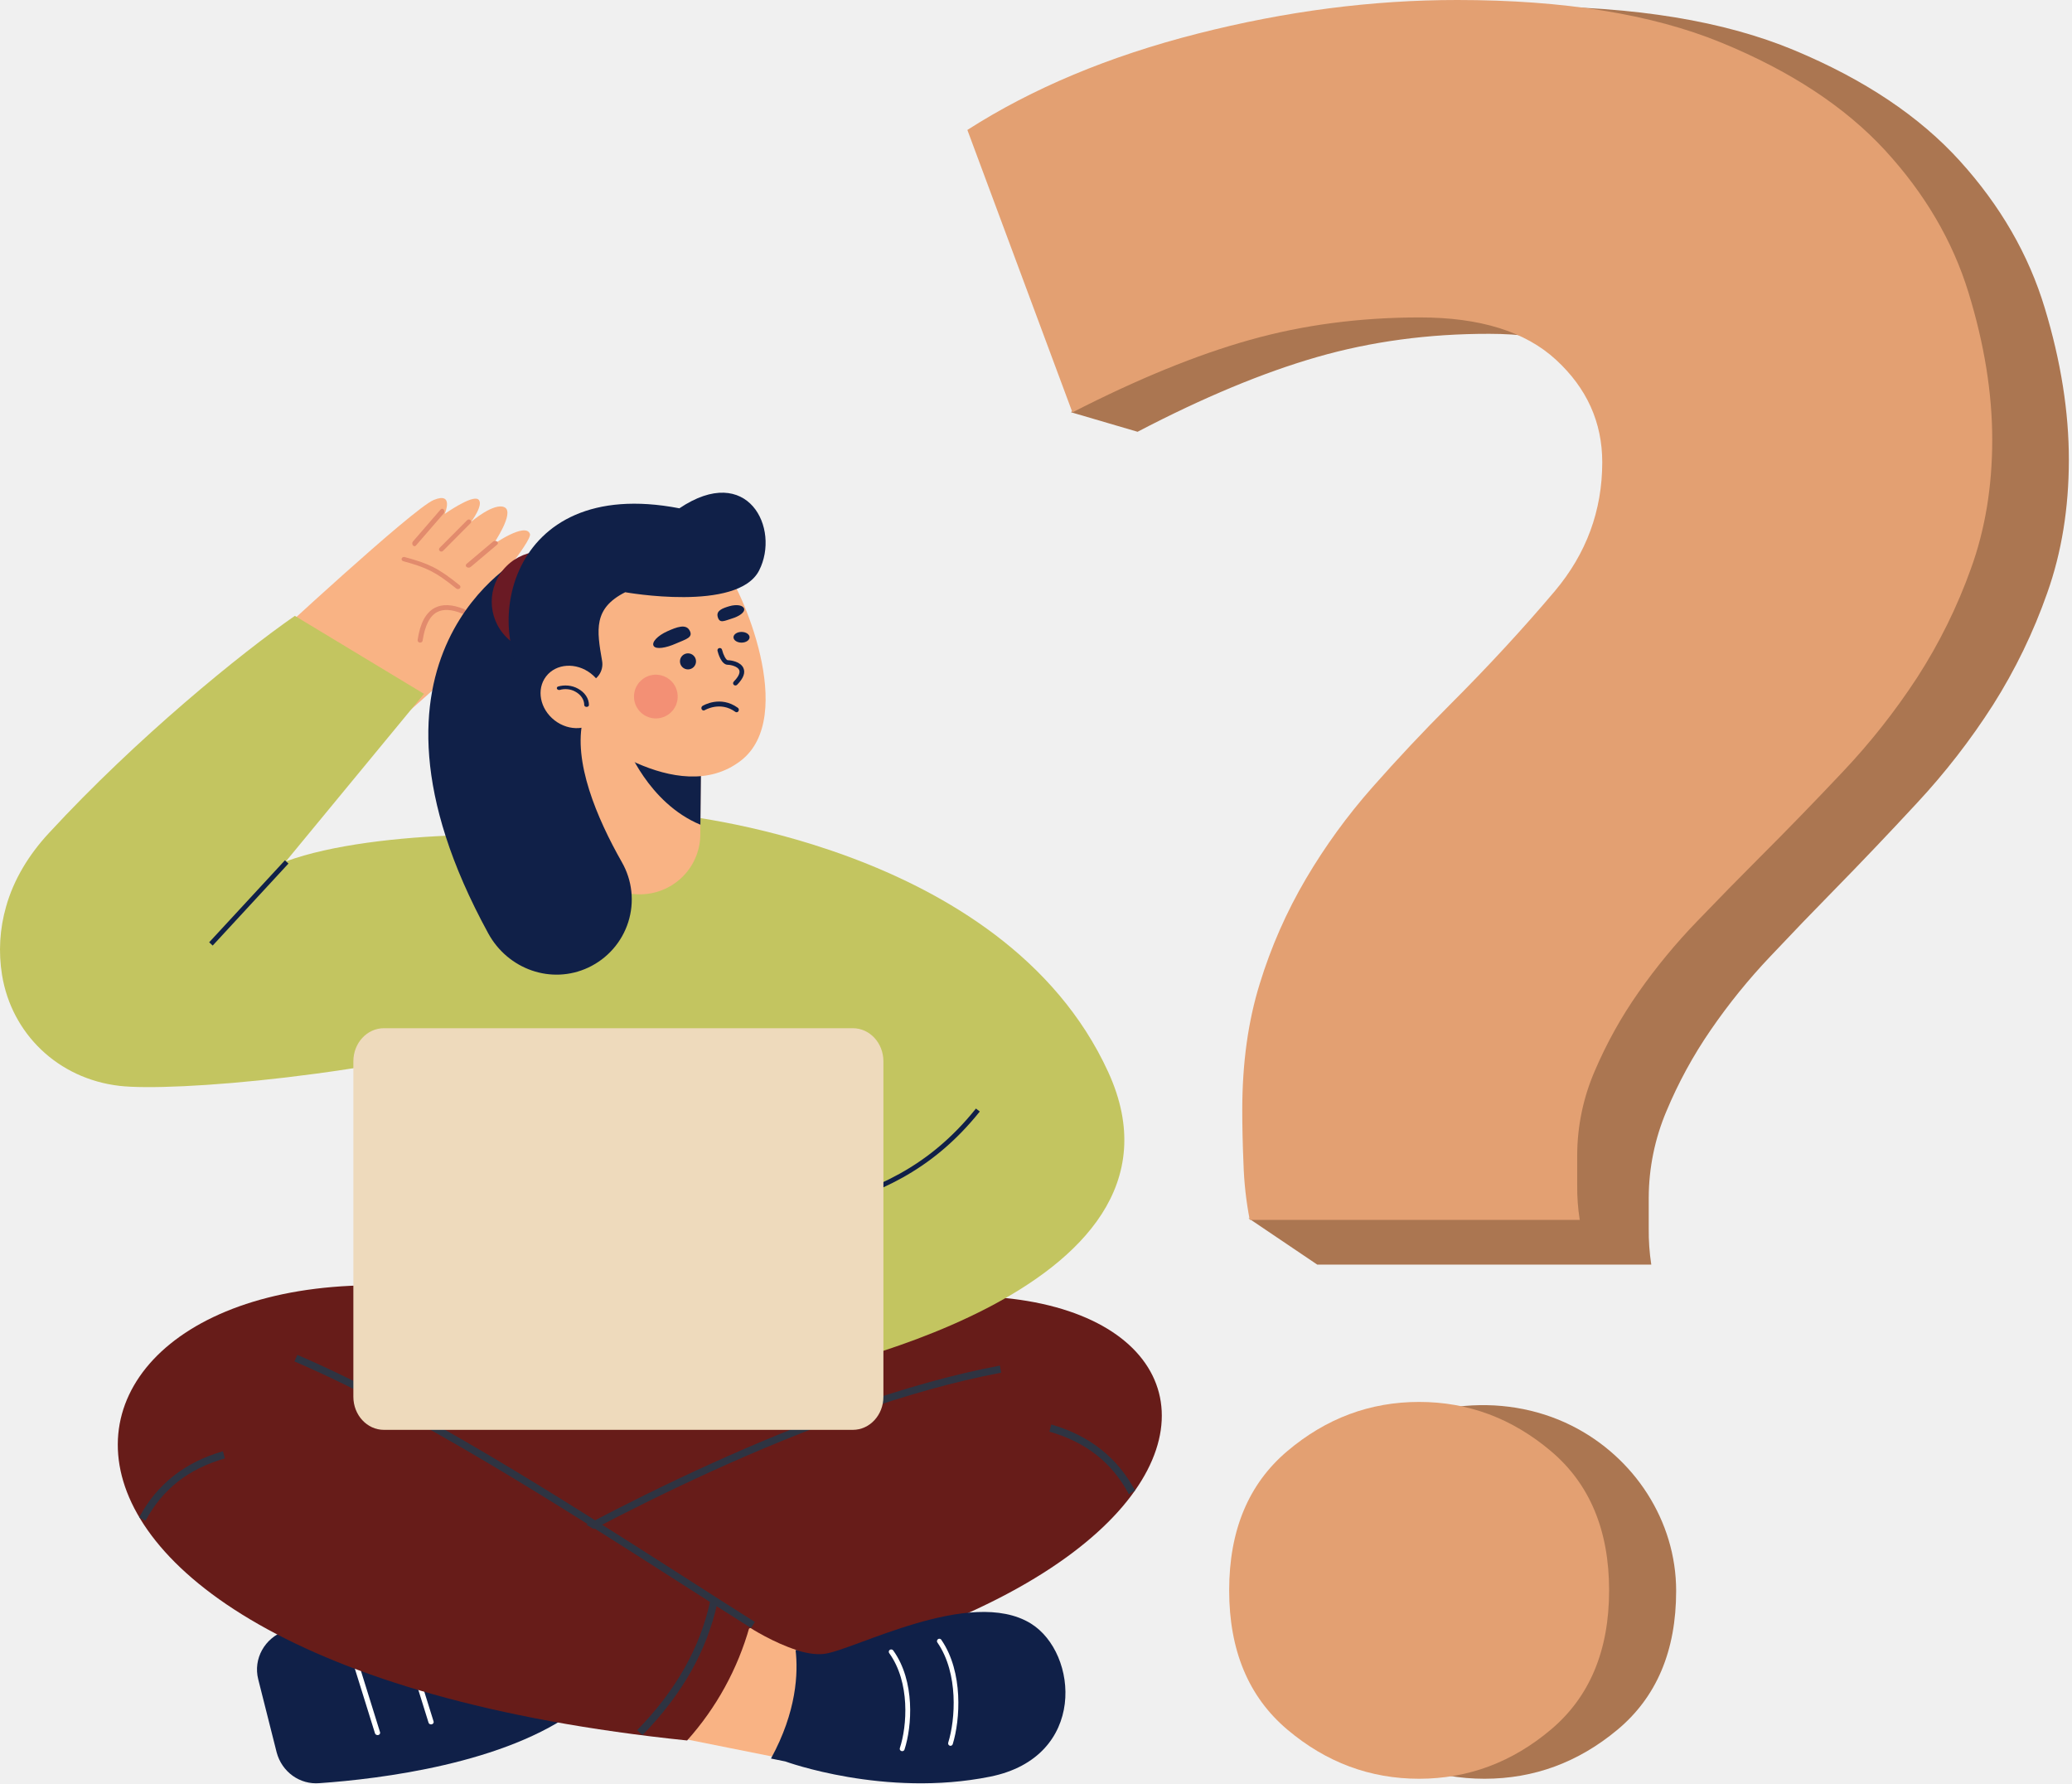
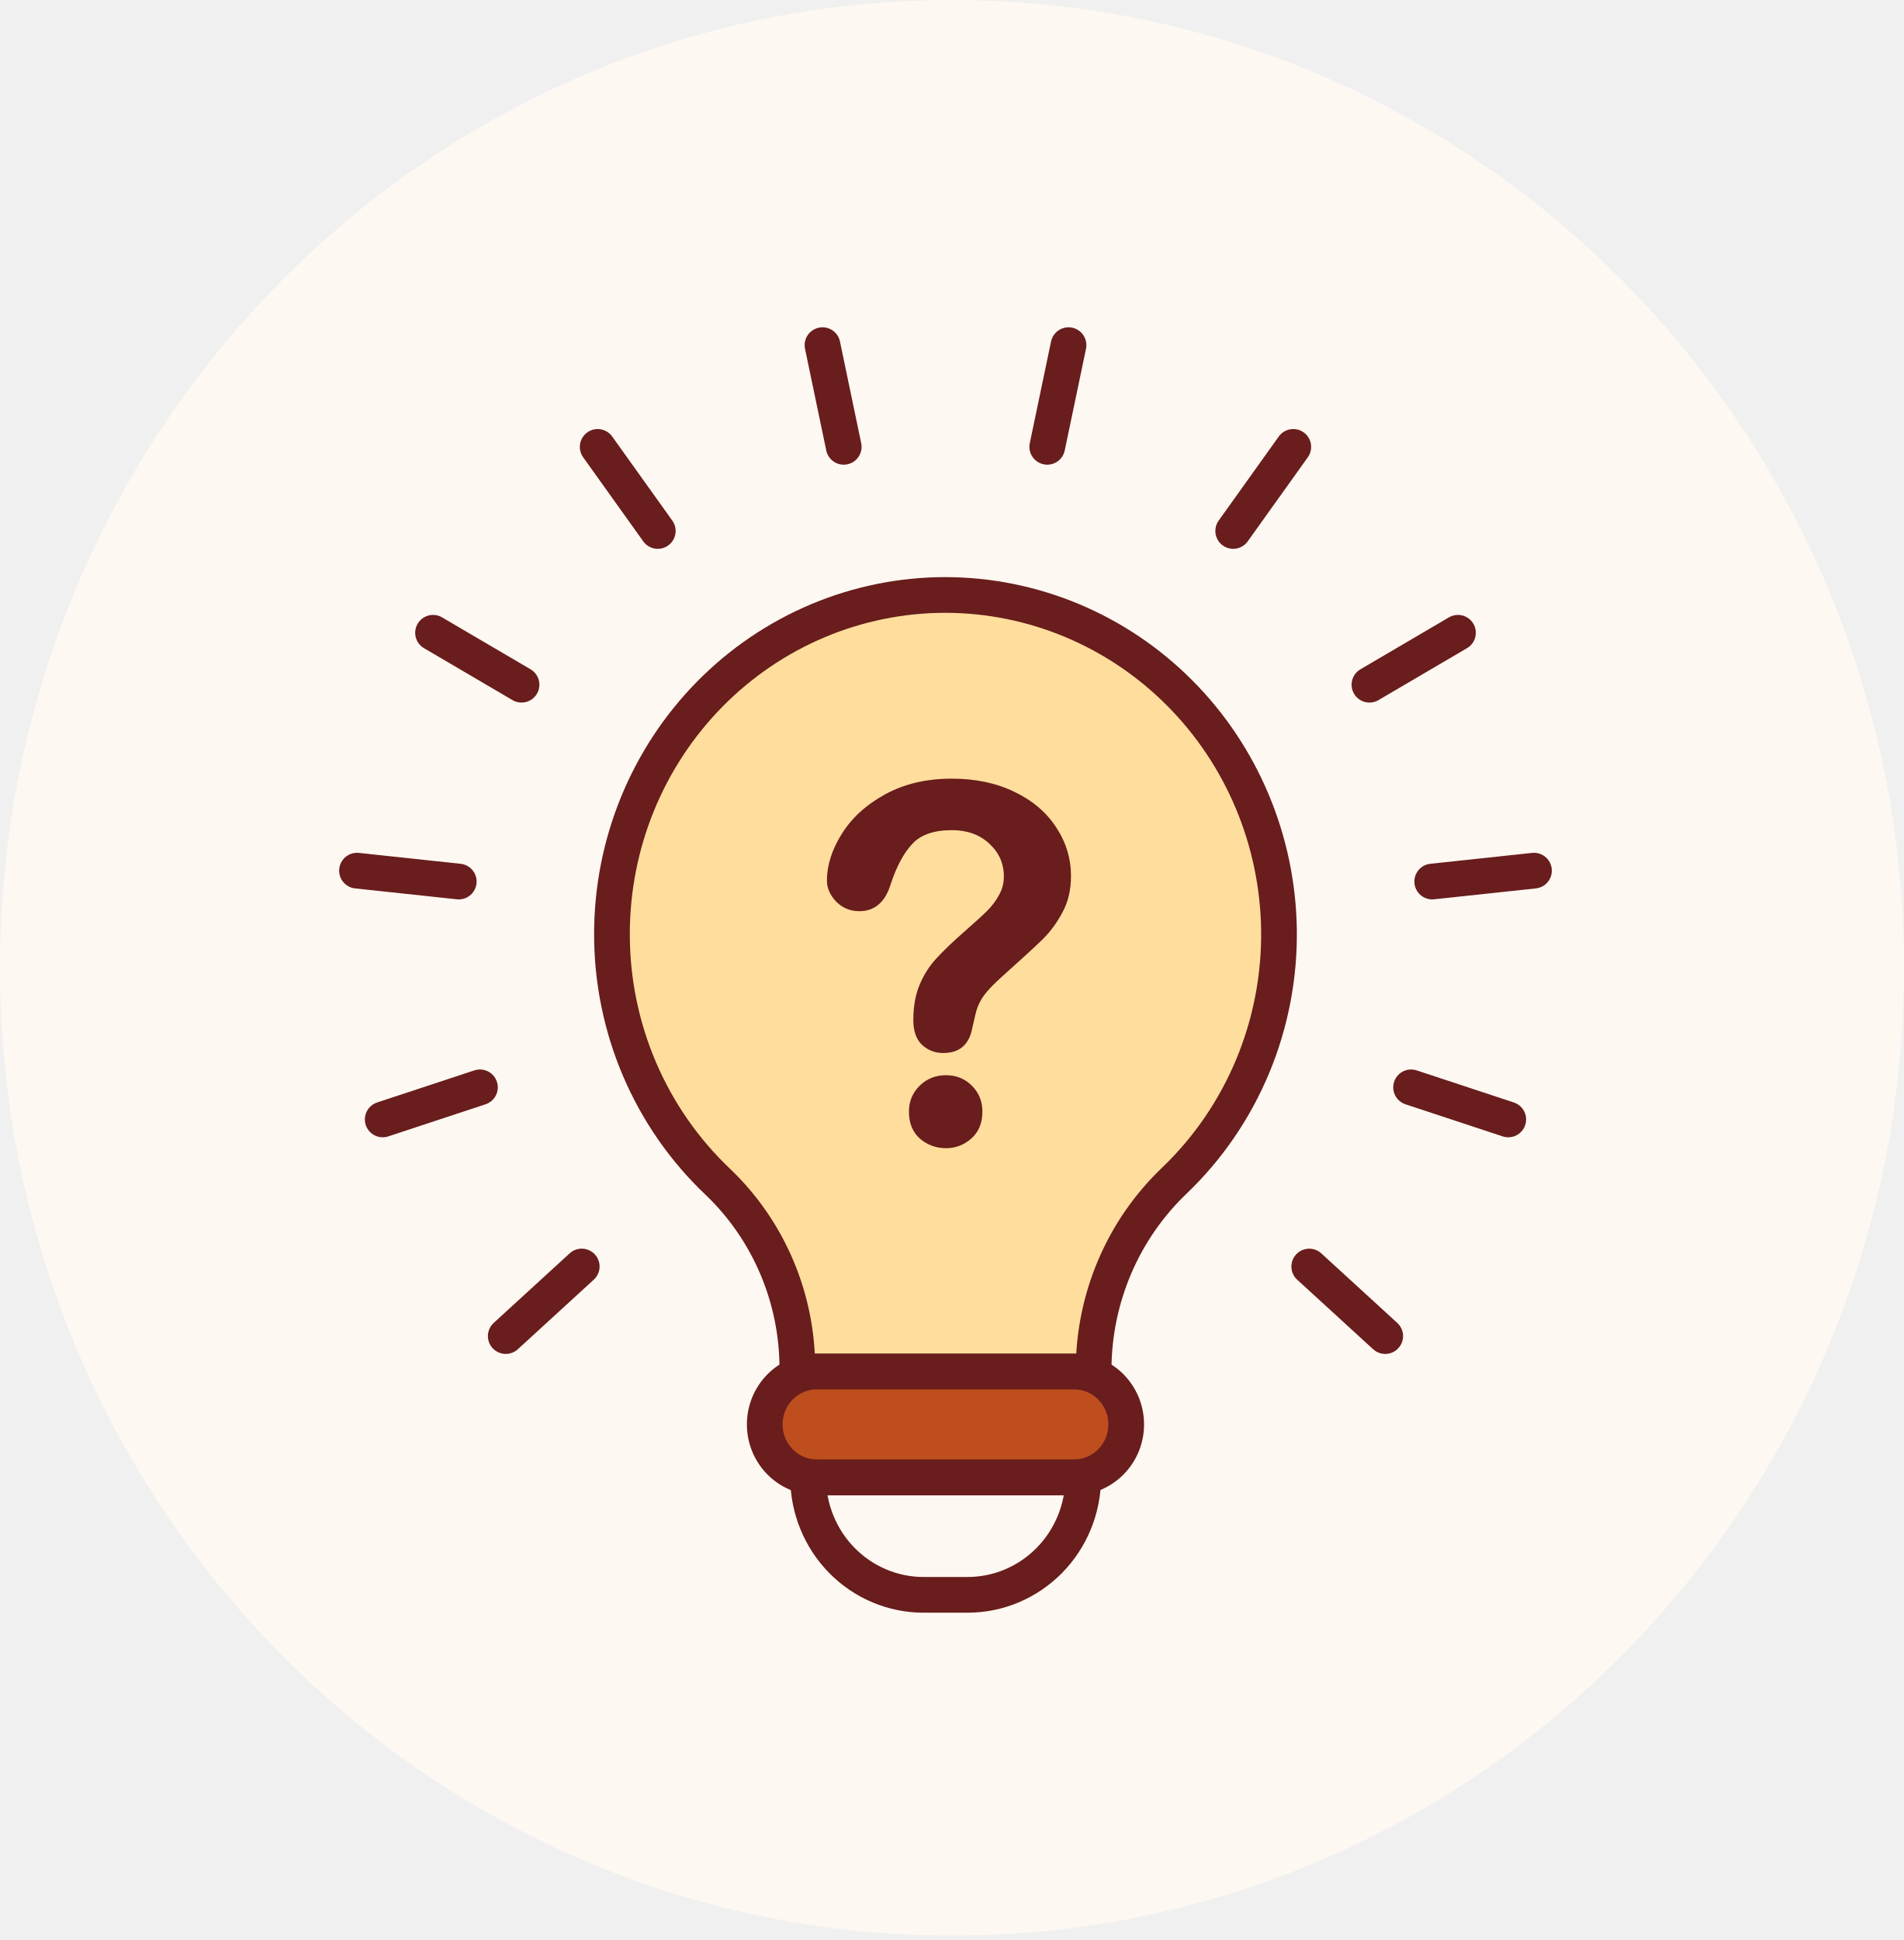
- <svg xmlns="http://www.w3.org/2000/svg" width="387" height="333" viewBox="0 0 387 333" fill="none">
-   <path d="M381.914 57.526C378.913 47.573 373.635 38.425 366.081 30.081C358.528 21.736 348.204 14.835 335.11 9.375C322.032 3.92 305.417 1.193 285.265 1.193C269.187 1.193 252.803 3.356 236.11 7.683C219.418 12.01 204.917 18.191 192.608 26.226L208.61 70.057L200.034 76.978L212.472 80.626C224.749 74.216 235.934 69.561 246.028 66.661C256.122 63.761 266.836 62.319 278.168 62.334C289.508 62.334 298.093 65.061 303.923 70.516C309.753 75.986 312.659 82.563 312.659 90.253C312.659 99.563 309.669 107.828 303.69 115.048C297.71 122.267 291.089 129.572 283.828 136.961C278.794 142.087 273.912 147.38 269.183 152.838C264.461 158.292 260.268 164.18 256.66 170.424C252.977 176.806 250.046 183.59 247.924 190.643C245.709 197.87 244.607 205.973 244.617 214.953C244.617 217.852 244.679 221.3 244.849 225.314C244.877 226.052 244.915 226.775 244.959 227.487H233.202L246.033 236.144H308.42C308.078 233.914 307.92 231.66 307.944 229.405V223.619C307.965 218.078 309.089 212.596 311.251 207.491C313.477 202.162 316.251 197.077 319.53 192.32C322.865 187.464 326.579 182.878 330.637 178.606C334.731 174.264 338.671 170.168 342.456 166.318C347.487 161.191 352.682 155.737 358.042 149.954C363.311 144.294 368.059 138.172 372.227 131.663C376.397 125.083 379.804 118.052 382.381 110.705C385.059 103.166 386.403 94.901 386.413 85.911C386.423 76.921 384.923 67.459 381.914 57.526Z" fill="#AB7651" />
-   <path d="M265.191 59.274C253.976 59.274 243.394 60.672 233.446 63.469C223.497 66.267 212.449 70.779 200.301 77.007L180.682 24.265C192.825 16.485 207.145 10.493 223.644 6.291C240.142 2.088 256.326 -0.009 272.196 2.6095e-05C292.107 2.6095e-05 308.52 2.644 321.435 7.932C334.35 13.22 344.547 19.91 352.027 28.004C359.488 36.104 364.7 44.974 367.663 54.613C370.627 64.253 372.106 73.431 372.101 82.147C372.101 90.867 370.774 98.88 368.12 106.186C365.566 113.32 362.201 120.137 358.09 126.502C353.964 132.824 349.274 138.759 344.079 144.235C338.789 149.842 333.653 155.129 328.671 160.099C324.932 163.837 321.042 167.809 317 172.013C312.997 176.149 309.328 180.595 306.027 185.309C302.795 189.912 300.055 194.842 297.85 200.017C295.716 204.955 294.605 210.275 294.584 215.654V221.26C294.558 223.448 294.716 225.634 295.057 227.795H233.425C232.751 224.332 232.36 220.821 232.254 217.295C232.087 213.405 232.026 210.062 232.026 207.25C232.026 198.542 233.115 190.686 235.295 183.681C237.396 176.832 240.293 170.253 243.926 164.079C247.503 158.013 251.652 152.303 256.316 147.026C260.983 141.737 265.806 136.601 270.784 131.62C277.94 124.465 284.48 117.384 290.403 110.377C296.299 103.372 299.253 95.359 299.263 86.338C299.263 78.861 296.389 72.495 290.632 67.19C284.875 61.885 276.393 59.274 265.191 59.274Z" fill="#E3A072" />
-   <path d="M313.065 297.064C313.065 308.264 309.409 316.909 302.096 323.001C294.784 329.093 286.513 332.143 277.286 332.151C268.043 332.151 259.77 329.101 252.466 323.001C245.161 316.901 241.509 308.255 241.507 297.064C241.507 285.88 245.16 277.235 252.466 271.13C263.724 261.71 280.377 259.618 293.56 266.221C305.255 272.089 313.065 284 313.065 297.064Z" fill="#AB7651" />
-   <path d="M300.542 296.967C300.542 308.197 296.916 316.867 289.665 322.975C282.413 329.084 274.212 332.143 265.061 332.151C255.895 332.151 247.691 329.093 240.448 322.975C233.204 316.858 229.582 308.189 229.58 296.967C229.58 285.752 233.203 277.083 240.448 270.961C247.693 264.839 255.897 261.78 265.061 261.785C274.213 261.785 282.415 264.844 289.665 270.961C296.915 277.078 300.541 285.747 300.542 296.967Z" fill="#E3A072" />
-   <path d="M48.228 313.569L51.681 327.255C52.155 329.012 53.209 330.545 54.664 331.589C56.118 332.633 57.882 333.123 59.65 332.974C70.975 332.184 94.496 329.332 108 319.104L104.163 299.382C85.598 298.301 68.236 299.363 53.192 304.547C49.448 305.868 47.262 309.746 48.228 313.569Z" fill="#102048" />
-   <path d="M70.51 323.993C70.404 323.992 70.302 323.961 70.218 323.904C70.133 323.846 70.072 323.766 70.043 323.676L65.018 307.554C65.001 307.499 64.996 307.441 65.004 307.384C65.011 307.327 65.031 307.272 65.063 307.222C65.094 307.173 65.136 307.129 65.187 307.093C65.237 307.058 65.295 307.032 65.356 307.017C65.418 307.001 65.482 306.996 65.546 307.003C65.609 307.01 65.671 307.028 65.727 307.056C65.782 307.084 65.831 307.122 65.871 307.167C65.91 307.213 65.939 307.265 65.955 307.32L70.98 323.449C71.002 323.514 71.006 323.582 70.992 323.649C70.978 323.715 70.947 323.778 70.901 323.832C70.856 323.886 70.796 323.929 70.728 323.958C70.66 323.987 70.585 324.002 70.51 324V323.993Z" fill="white" />
-   <path d="M80.512 322C80.406 322 80.303 321.969 80.219 321.912C80.134 321.855 80.073 321.774 80.045 321.683L75.018 305.553C74.983 305.442 74.999 305.322 75.063 305.222C75.126 305.121 75.232 305.047 75.356 305.016C75.481 304.985 75.614 305 75.726 305.056C75.838 305.113 75.921 305.208 75.956 305.319L80.983 321.449C81.017 321.56 81 321.679 80.937 321.78C80.873 321.88 80.768 321.954 80.644 321.986C80.601 321.996 80.557 322 80.512 322Z" fill="white" />
-   <path d="M91.995 241.738L49 254.522L80.928 298.349L126.77 302L190 275.219L165.974 239L91.995 241.738Z" fill="#671C19" />
-   <path d="M144.67 247.729C239.543 219.55 254.78 303.684 106.764 319C101.535 313.097 95.426 302.851 93 294.29L171.166 258.043L144.67 247.729Z" fill="#671C19" />
-   <path d="M148.825 308.126C144.409 306.724 140.178 304 140.178 304L125 308.666L128.476 324.845L144.237 328C149.047 319.376 149.319 312.305 148.825 308.126Z" fill="#F9B384" />
-   <path d="M93.68 295L93 293.839C109.324 284.392 151.129 261.692 186.752 255L187 256.322C151.586 262.975 109.939 285.588 93.68 295Z" fill="#2E3442" />
-   <path d="M91.758 242.174C4.104 225.488 -18.595 309.839 128.335 325C133.796 318.908 137.788 311.641 140 303.76C117.433 288.638 92.197 274.264 64.539 260.571L91.758 242.174Z" fill="#671C19" />
-   <path d="M140.263 304C136.061 301.351 131.682 298.552 127.045 295.586C103.78 280.706 77.406 263.842 55 254.225L55.539 253C78.046 262.66 104.467 279.556 127.793 294.464C132.427 297.43 136.801 300.229 141 302.875L140.263 304Z" fill="#2E3442" />
-   <path d="M27.169 284L26 283.333C29.285 277.179 34.552 273.016 41.644 271L42 272.33C35.169 274.287 30.319 278.104 27.169 284Z" fill="#2E3442" />
-   <path d="M210.835 279C207.685 273.106 202.831 269.29 196 267.33L196.356 266C203.451 268.033 208.714 272.181 212 278.333L210.835 279Z" fill="#2E3442" />
-   <path d="M120.009 324L119 323.079C126.267 315.618 130.729 307.74 132.643 299L134 299.273C132.026 308.257 127.454 316.341 120.009 324Z" fill="#2E3442" />
-   <path d="M192.537 303.163C181.248 296.196 159.363 308.235 153.869 308.84C152.266 309.019 150.415 308.668 148.594 308.088C149.096 312.357 148.816 319.581 144 328.374L146.686 328.919C146.686 328.919 165.244 335.724 184.931 331.759C203.102 328.109 201.413 308.639 192.537 303.163Z" fill="#102048" />
-   <path d="M177.535 326C177.489 326 177.443 325.992 177.398 325.978C177.285 325.941 177.19 325.86 177.135 325.752C177.081 325.644 177.07 325.518 177.107 325.403C178.453 321.064 179.04 312.526 175.14 306.79C175.092 306.744 175.055 306.687 175.031 306.624C175.006 306.561 174.996 306.493 175.001 306.426C175.006 306.358 175.025 306.293 175.058 306.234C175.09 306.175 175.135 306.124 175.19 306.085C175.244 306.045 175.306 306.019 175.371 306.007C175.437 305.995 175.504 305.998 175.568 306.016C175.632 306.034 175.692 306.066 175.742 306.11C175.793 306.154 175.833 306.208 175.861 306.27C179.948 312.273 179.346 321.166 177.946 325.692C177.915 325.779 177.86 325.855 177.787 325.91C177.714 325.965 177.626 325.996 177.535 326Z" fill="white" />
-   <path d="M168.501 327C168.455 327 168.41 326.993 168.366 326.979C168.309 326.962 168.256 326.935 168.21 326.898C168.164 326.862 168.126 326.817 168.099 326.766C168.071 326.715 168.054 326.66 168.048 326.603C168.043 326.546 168.05 326.488 168.068 326.434C169.429 322.293 170.022 314.154 166.08 308.685C166.046 308.638 166.023 308.585 166.01 308.529C165.998 308.472 165.997 308.415 166.008 308.358C166.018 308.302 166.041 308.248 166.073 308.2C166.106 308.151 166.148 308.11 166.197 308.077C166.246 308.045 166.302 308.022 166.36 308.01C166.419 307.998 166.479 307.997 166.538 308.007C166.596 308.018 166.653 308.039 166.703 308.07C166.753 308.101 166.796 308.142 166.83 308.189C170.958 313.913 170.35 322.394 168.934 326.71C168.903 326.796 168.844 326.87 168.766 326.922C168.688 326.974 168.596 327.001 168.501 327Z" fill="white" />
-   <path d="M76.158 133C76.158 133 98.311 113.96 97.491 110.341C96.907 107.754 90.632 111.546 90.632 111.546C90.632 111.546 99.431 100.995 98.984 99.71C98.185 97.423 92.096 101.689 92.096 101.689C92.096 101.689 96.213 95.704 94.244 94.731C92.275 93.757 87.99 97.445 87.99 97.445C87.99 97.445 90.496 94.119 89.318 93.247C88.14 92.375 83.064 95.961 83.064 95.961C83.064 95.961 84.886 91.771 81.013 93.359C77.139 94.948 50 120.136 50 120.136L76.158 133Z" fill="#F9B384" />
-   <path d="M85.52 110C85.406 110 85.297 109.961 85.213 109.893C81.336 106.742 79.623 105.975 75.355 104.802C75.294 104.79 75.236 104.766 75.185 104.733C75.135 104.7 75.092 104.657 75.061 104.609C75.03 104.56 75.01 104.507 75.003 104.451C74.996 104.395 75.002 104.339 75.021 104.286C75.039 104.232 75.07 104.183 75.111 104.14C75.153 104.098 75.203 104.064 75.26 104.04C75.317 104.015 75.379 104.002 75.442 104C75.504 103.998 75.567 104.008 75.626 104.029C80.058 105.241 81.832 106.033 85.849 109.292C85.918 109.347 85.966 109.42 85.988 109.5C86.009 109.58 86.002 109.664 85.969 109.741C85.935 109.818 85.876 109.884 85.799 109.931C85.722 109.977 85.631 110.001 85.538 110H85.52Z" fill="#E28B6D" />
-   <path d="M78.475 120H78.406C78.282 119.983 78.17 119.92 78.095 119.825C78.02 119.73 77.987 119.611 78.004 119.493C78.463 116.367 79.521 114.413 81.177 113.518C82.609 112.756 84.474 112.835 86.714 113.751C86.83 113.799 86.921 113.888 86.967 114C87.013 114.111 87.011 114.235 86.961 114.344C86.91 114.454 86.816 114.54 86.699 114.584C86.582 114.628 86.451 114.626 86.335 114.578C84.379 113.777 82.799 113.683 81.639 114.301C80.26 115.02 79.365 116.816 78.937 119.616C78.921 119.722 78.866 119.819 78.781 119.889C78.696 119.96 78.588 119.999 78.475 120Z" fill="#E28B6D" />
-   <path d="M77.424 102C77.367 101.999 77.311 101.984 77.259 101.956C77.207 101.928 77.16 101.888 77.121 101.837C77.043 101.741 77 101.612 77 101.477C77 101.343 77.043 101.214 77.121 101.118L82.296 95.14C82.377 95.046 82.484 94.996 82.594 95C82.705 95.004 82.81 95.061 82.886 95.16C82.962 95.259 83.003 95.39 83 95.526C82.997 95.661 82.95 95.79 82.869 95.883L77.694 101.857C77.621 101.944 77.525 101.995 77.424 102Z" fill="#E28B6D" />
-   <path d="M82.429 103C82.345 102.999 82.263 102.975 82.193 102.93C82.123 102.885 82.068 102.822 82.035 102.747C82.002 102.672 81.992 102.59 82.007 102.51C82.021 102.43 82.059 102.356 82.117 102.297L87.245 97.143C87.284 97.101 87.33 97.066 87.383 97.042C87.435 97.017 87.492 97.003 87.551 97C87.609 96.998 87.667 97.007 87.722 97.026C87.776 97.046 87.826 97.077 87.868 97.116C87.91 97.155 87.944 97.201 87.966 97.253C87.989 97.305 88 97.361 88 97.417C88 97.473 87.987 97.529 87.964 97.581C87.941 97.632 87.907 97.679 87.864 97.717L82.739 102.871C82.699 102.911 82.651 102.944 82.598 102.966C82.545 102.988 82.487 103 82.429 103Z" fill="#E28B6D" />
-   <path d="M87.527 106C87.393 105.998 87.265 105.958 87.167 105.887C87.065 105.811 87.005 105.707 87 105.596C86.996 105.486 87.046 105.379 87.142 105.298L92.098 101.12C92.195 101.045 92.326 101.002 92.462 101C92.599 100.998 92.731 101.038 92.831 101.111C92.931 101.184 92.991 101.285 92.999 101.392C93.007 101.499 92.962 101.605 92.873 101.686L87.917 105.867C87.867 105.909 87.806 105.942 87.739 105.965C87.672 105.988 87.6 106 87.527 106Z" fill="#E28B6D" />
-   <path d="M159.794 258.866L78.935 262L70 188.116C70 188.116 97.069 162.378 107.483 152.903L125.066 152C179.629 176.85 170.694 207.89 159.794 258.866Z" fill="#C3C560" />
-   <path d="M125 152C125 152 187.351 157.345 206.984 200.172C226.214 242.076 147.193 257 147.193 257L125 152Z" fill="#C3C560" />
-   <path d="M53.399 160.845L79.197 129.566L55.072 115C45.008 121.971 25.548 137.762 9.056 155.644C5.416 159.591 2.571 164.193 1.141 169.276C-0.056 173.435 -0.315 177.805 0.383 182.075C2.17 192.993 10.793 201.421 22.302 202.764C32.13 203.907 69.673 200.983 100.062 192.078L109 157.706C104.406 155.095 70.274 154.643 53.399 160.845Z" fill="#C3C560" />
-   <path d="M131 135.137V136.297L130.814 154.312L130.792 156.264C130.664 159.154 129.419 161.884 127.317 163.884C125.214 165.884 122.416 167 119.505 167C116.595 167 113.797 165.884 111.694 163.884C109.592 161.884 108.347 159.154 108.219 156.264L108 134L131 135.137Z" fill="#F9B384" />
-   <path d="M131 136L130.819 154C121.025 149.928 117 139.098 117 139.098L131 136Z" fill="#102048" />
-   <path d="M134.968 105.559C138.538 109.8 148.955 133.826 138.394 142.023C126.507 151.248 108.424 136.087 108.424 136.087L106 108.099L121.698 104L134.968 105.559Z" fill="#F9B384" />
-   <path d="M97.656 104C97.656 104 62.667 122.107 91.199 174.3C94.862 181.001 102.978 183.928 109.92 180.656C111.68 179.823 113.247 178.64 114.525 177.179C115.803 175.719 116.764 174.013 117.348 172.168C117.932 170.323 118.127 168.378 117.92 166.455C117.713 164.532 117.11 162.672 116.146 160.99C111.48 152.766 106.974 142.176 108.907 134.293L97.656 104Z" fill="#102048" />
-   <path d="M107.845 118.991C111.506 115.328 111.506 109.39 107.845 105.727C104.184 102.064 98.248 102.064 94.587 105.727C90.926 109.39 90.926 115.328 94.587 118.991C98.248 122.654 104.184 122.654 107.845 118.991Z" fill="#6A1A24" />
-   <path d="M112.46 123.424C111.438 117.594 110.816 113.594 116.775 110.588C116.775 110.588 137.774 114.366 141.781 106.531C145.788 98.695 139.681 86.324 126.893 94.917C94.154 88.59 89.763 118.898 99.69 129L109.486 127.513C109.955 127.442 110.404 127.278 110.808 127.033C111.212 126.788 111.563 126.466 111.84 126.085C112.117 125.704 112.314 125.273 112.421 124.816C112.527 124.359 112.541 123.886 112.46 123.424Z" fill="#102048" />
-   <path d="M128.5 125C129.328 125 130 124.328 130 123.5C130 122.672 129.328 122 128.5 122C127.672 122 127 122.672 127 123.5C127 124.328 127.672 125 128.5 125Z" fill="#102048" />
-   <path d="M138.5 120C139.328 120 140 119.552 140 119C140 118.448 139.328 118 138.5 118C137.672 118 137 118.448 137 119C137 119.552 137.672 120 138.5 120Z" fill="#102048" />
-   <path d="M137.349 128C137.238 128 137.131 127.958 137.051 127.883C136.969 127.802 136.923 127.694 136.923 127.58C136.923 127.467 136.969 127.359 137.051 127.278C137.668 126.642 138.345 125.749 138.062 125.102C137.78 124.454 136.517 124.138 135.947 124.138C134.721 124.138 134.131 121.997 134.024 121.568C134.004 121.511 133.996 121.451 134.002 121.392C134.007 121.332 134.025 121.274 134.054 121.222C134.084 121.17 134.124 121.124 134.173 121.088C134.221 121.052 134.277 121.026 134.336 121.012C134.395 120.998 134.457 120.996 134.517 121.007C134.577 121.018 134.634 121.041 134.685 121.074C134.735 121.108 134.778 121.152 134.81 121.202C134.842 121.253 134.863 121.31 134.872 121.369C135.095 122.274 135.601 123.284 135.947 123.284C136.533 123.284 138.337 123.553 138.859 124.762C139.237 125.628 138.859 126.67 137.664 127.883C137.622 127.922 137.573 127.952 137.519 127.972C137.465 127.992 137.407 128.002 137.349 128Z" fill="#102048" />
-   <path d="M137.574 133C137.489 133 137.407 132.973 137.337 132.921C134.515 130.88 131.661 132.593 131.634 132.609C131.586 132.639 131.533 132.658 131.478 132.666C131.422 132.674 131.366 132.67 131.313 132.654C131.259 132.639 131.209 132.612 131.164 132.576C131.12 132.54 131.083 132.495 131.056 132.443C131 132.338 130.986 132.214 131.015 132.097C131.044 131.981 131.114 131.881 131.211 131.819C131.347 131.736 134.554 129.811 137.811 132.168C137.857 132.202 137.897 132.244 137.928 132.294C137.96 132.344 137.981 132.4 137.992 132.458C138.003 132.517 138.003 132.578 137.992 132.636C137.98 132.695 137.959 132.751 137.927 132.8C137.888 132.862 137.835 132.912 137.774 132.947C137.712 132.982 137.643 133 137.574 133Z" fill="#102048" />
-   <path d="M128.738 117.623C129.638 119.059 128.072 119.361 126.235 120.178C124.398 120.995 122.52 121.311 122.09 120.623C121.661 119.935 122.802 118.711 124.639 117.88C126.476 117.05 128.043 116.525 128.738 117.623Z" fill="#102048" />
-   <path d="M134.038 115.131C134.379 116.527 135.307 115.918 136.675 115.51C138.043 115.101 139.145 114.352 138.984 113.686C138.824 113.02 137.593 112.801 136.228 113.198C134.863 113.595 133.782 114.053 134.038 115.131Z" fill="#102048" />
-   <path opacity="0.4" d="M125.265 133.074C126.923 131.544 127.027 128.96 125.498 127.301C123.969 125.643 121.385 125.539 119.728 127.068C118.07 128.598 117.966 131.183 119.495 132.841C121.024 134.5 123.607 134.604 125.265 133.074Z" fill="#EB5D60" />
-   <path d="M111.952 133.982C113.818 131.563 113.104 127.881 110.356 125.76C107.609 123.638 103.868 123.88 102.002 126.299C100.135 128.719 100.849 132.401 103.597 134.522C106.345 136.644 110.085 136.402 111.952 133.982Z" fill="#F9B384" />
-   <path d="M109.558 132C109.442 132 109.33 131.964 109.248 131.899C109.166 131.835 109.12 131.747 109.12 131.656C109.124 131.159 108.971 130.669 108.676 130.229C108.381 129.789 107.952 129.413 107.427 129.134C107.013 128.902 106.534 128.754 106.03 128.702C105.526 128.649 105.013 128.695 104.537 128.834C104.436 128.852 104.33 128.84 104.238 128.803C104.146 128.765 104.074 128.703 104.034 128.628C103.994 128.553 103.989 128.469 104.02 128.392C104.051 128.314 104.116 128.247 104.203 128.203C104.814 128.022 105.471 127.96 106.119 128.025C106.767 128.089 107.384 128.277 107.918 128.572C108.562 128.914 109.088 129.374 109.452 129.913C109.815 130.452 110.003 131.053 110 131.663C109.998 131.753 109.95 131.839 109.867 131.903C109.785 131.966 109.673 132.001 109.558 132Z" fill="#102048" />
-   <path d="M53.218 160.645L39.069 175.958L39.727 176.567L53.876 161.254L53.218 160.645Z" fill="#102048" />
-   <path d="M153.258 226L153 225.147C163.275 222.02 173.247 218.279 182.285 207L183 207.557C173.787 219.036 163.68 222.83 153.258 226Z" fill="#102048" />
-   <path d="M159.295 192H71.705C68.555 192 66 194.764 66 198.178V260.819C66 264.232 68.555 267 71.705 267H159.295C162.445 267 165 264.232 165 260.819V198.181C165 194.764 162.445 192 159.295 192Z" fill="#EEDABC" />
+ <svg xmlns="http://www.w3.org/2000/svg" width="160" height="163" viewBox="0 0 160 163" fill="none">
+   <ellipse cx="80" cy="81.315" rx="80" ry="81.315" fill="#FDF8F1" />
+   <path d="M107.478 78.139C107.528 82.074 106.773 85.977 105.262 89.6C103.75 93.223 101.515 96.488 98.697 99.187C96.561 101.221 94.856 103.677 93.688 106.404C92.519 109.131 91.911 112.072 91.901 115.047V115.238H67.005V115.047C67.013 112.098 66.425 109.179 65.276 106.471C64.128 103.762 62.444 101.323 60.33 99.304C57.517 96.641 55.274 93.417 53.742 89.834C52.21 86.25 51.421 82.384 51.426 78.477C51.425 70.928 54.373 63.688 59.621 58.346C64.869 53.005 71.988 49.999 79.415 49.989C86.793 49.992 93.873 52.948 99.124 58.216C104.376 63.483 107.376 70.64 107.478 78.139Z" fill="#FFDD9D" stroke="#691D1C" stroke-width="3" stroke-linecap="round" />
+   <path d="M90.269 115.238H68.635C66.221 115.238 64.265 117.227 64.265 119.68C64.265 122.133 66.221 124.122 68.635 124.122H90.269C92.682 124.122 94.639 122.133 94.639 119.68C94.639 117.227 92.682 115.238 90.269 115.238Z" fill="#BE4E1E" stroke="#691D1C" stroke-width="3" stroke-linecap="round" />
+   <path d="M81.294 134H77.612C75.039 134 72.57 132.961 70.751 131.111C68.931 129.261 67.908 126.752 67.908 124.136H91.028C91.026 125.434 90.772 126.718 90.282 127.915C89.792 129.113 89.075 130.201 88.171 131.117C87.267 132.033 86.194 132.759 85.014 133.254C83.835 133.748 82.57 134.002 81.294 134Z" stroke="#691D1C" stroke-width="3" stroke-linecap="round" />
+   <path d="M116.405 112.258L110.021 106.415" stroke="#691D1C" stroke-width="3" stroke-linecap="round" />
+   <path d="M126.745 94.055L118.579 91.359" stroke="#691D1C" stroke-width="3" stroke-linecap="round" />
+   <path d="M128.906 73.153L120.355 74.068" stroke="#691D1C" stroke-width="3" stroke-linecap="round" />
+   <path d="M122.519 53.166L115.079 57.53" stroke="#691D1C" stroke-width="3" stroke-linecap="round" />
+   <path d="M108.68 37.549L103.631 44.612" stroke="#691D1C" stroke-width="3" stroke-linecap="round" />
+   <path d="M89.793 29L88.005 37.542" stroke="#691D1C" stroke-width="3" stroke-linecap="round" />
+   <path d="M70.902 37.542L69.117 29" stroke="#691D1C" stroke-width="3" stroke-linecap="round" />
+   <path d="M55.275 44.612L50.226 37.549" stroke="#691D1C" stroke-width="3" stroke-linecap="round" />
+   <path d="M43.827 57.53L36.39 53.166" stroke="#691D1C" stroke-width="3" stroke-linecap="round" />
+   <path d="M38.551 74.068L30 73.153" stroke="#691D1C" stroke-width="3" stroke-linecap="round" />
+   <path d="M40.331 91.359L32.161 94.055" stroke="#691D1C" stroke-width="3" stroke-linecap="round" />
+   <path d="M48.885 106.412L42.501 112.258" stroke="#691D1C" stroke-width="3" stroke-linecap="round" />
+   <path d="M69.491 73.995C69.491 72.696 69.908 71.384 70.742 70.058C71.576 68.718 72.793 67.61 74.393 66.735C75.992 65.86 77.858 65.423 79.991 65.423C81.974 65.423 83.724 65.792 85.241 66.53C86.759 67.255 87.928 68.246 88.748 69.504C89.582 70.762 89.999 72.129 89.999 73.606C89.999 74.768 89.76 75.786 89.281 76.661C88.817 77.536 88.256 78.295 87.6 78.938C86.957 79.566 85.795 80.633 84.113 82.137C83.648 82.561 83.272 82.936 82.985 83.265C82.712 83.579 82.507 83.873 82.37 84.147C82.233 84.406 82.124 84.673 82.042 84.946C81.974 85.206 81.864 85.671 81.714 86.341C81.454 87.763 80.641 88.474 79.273 88.474C78.562 88.474 77.961 88.241 77.469 87.776C76.99 87.311 76.751 86.621 76.751 85.705C76.751 84.557 76.929 83.565 77.284 82.731C77.64 81.884 78.111 81.145 78.699 80.517C79.287 79.874 80.08 79.115 81.078 78.24C81.953 77.475 82.582 76.9 82.965 76.518C83.361 76.121 83.689 75.684 83.949 75.205C84.223 74.727 84.359 74.207 84.359 73.647C84.359 72.553 83.949 71.63 83.129 70.878C82.322 70.126 81.276 69.75 79.991 69.75C78.487 69.75 77.38 70.133 76.669 70.898C75.958 71.65 75.356 72.765 74.864 74.241C74.4 75.786 73.518 76.559 72.219 76.559C71.453 76.559 70.804 76.292 70.271 75.759C69.751 75.212 69.491 74.624 69.491 73.995ZM79.499 96.472C78.665 96.472 77.934 96.205 77.305 95.672C76.689 95.125 76.382 94.366 76.382 93.395C76.382 92.534 76.683 91.81 77.284 91.222C77.886 90.634 78.624 90.34 79.499 90.34C80.36 90.34 81.085 90.634 81.673 91.222C82.261 91.81 82.555 92.534 82.555 93.395C82.555 94.353 82.247 95.105 81.632 95.651C81.017 96.198 80.306 96.472 79.499 96.472Z" fill="#691D1C" />
</svg>
